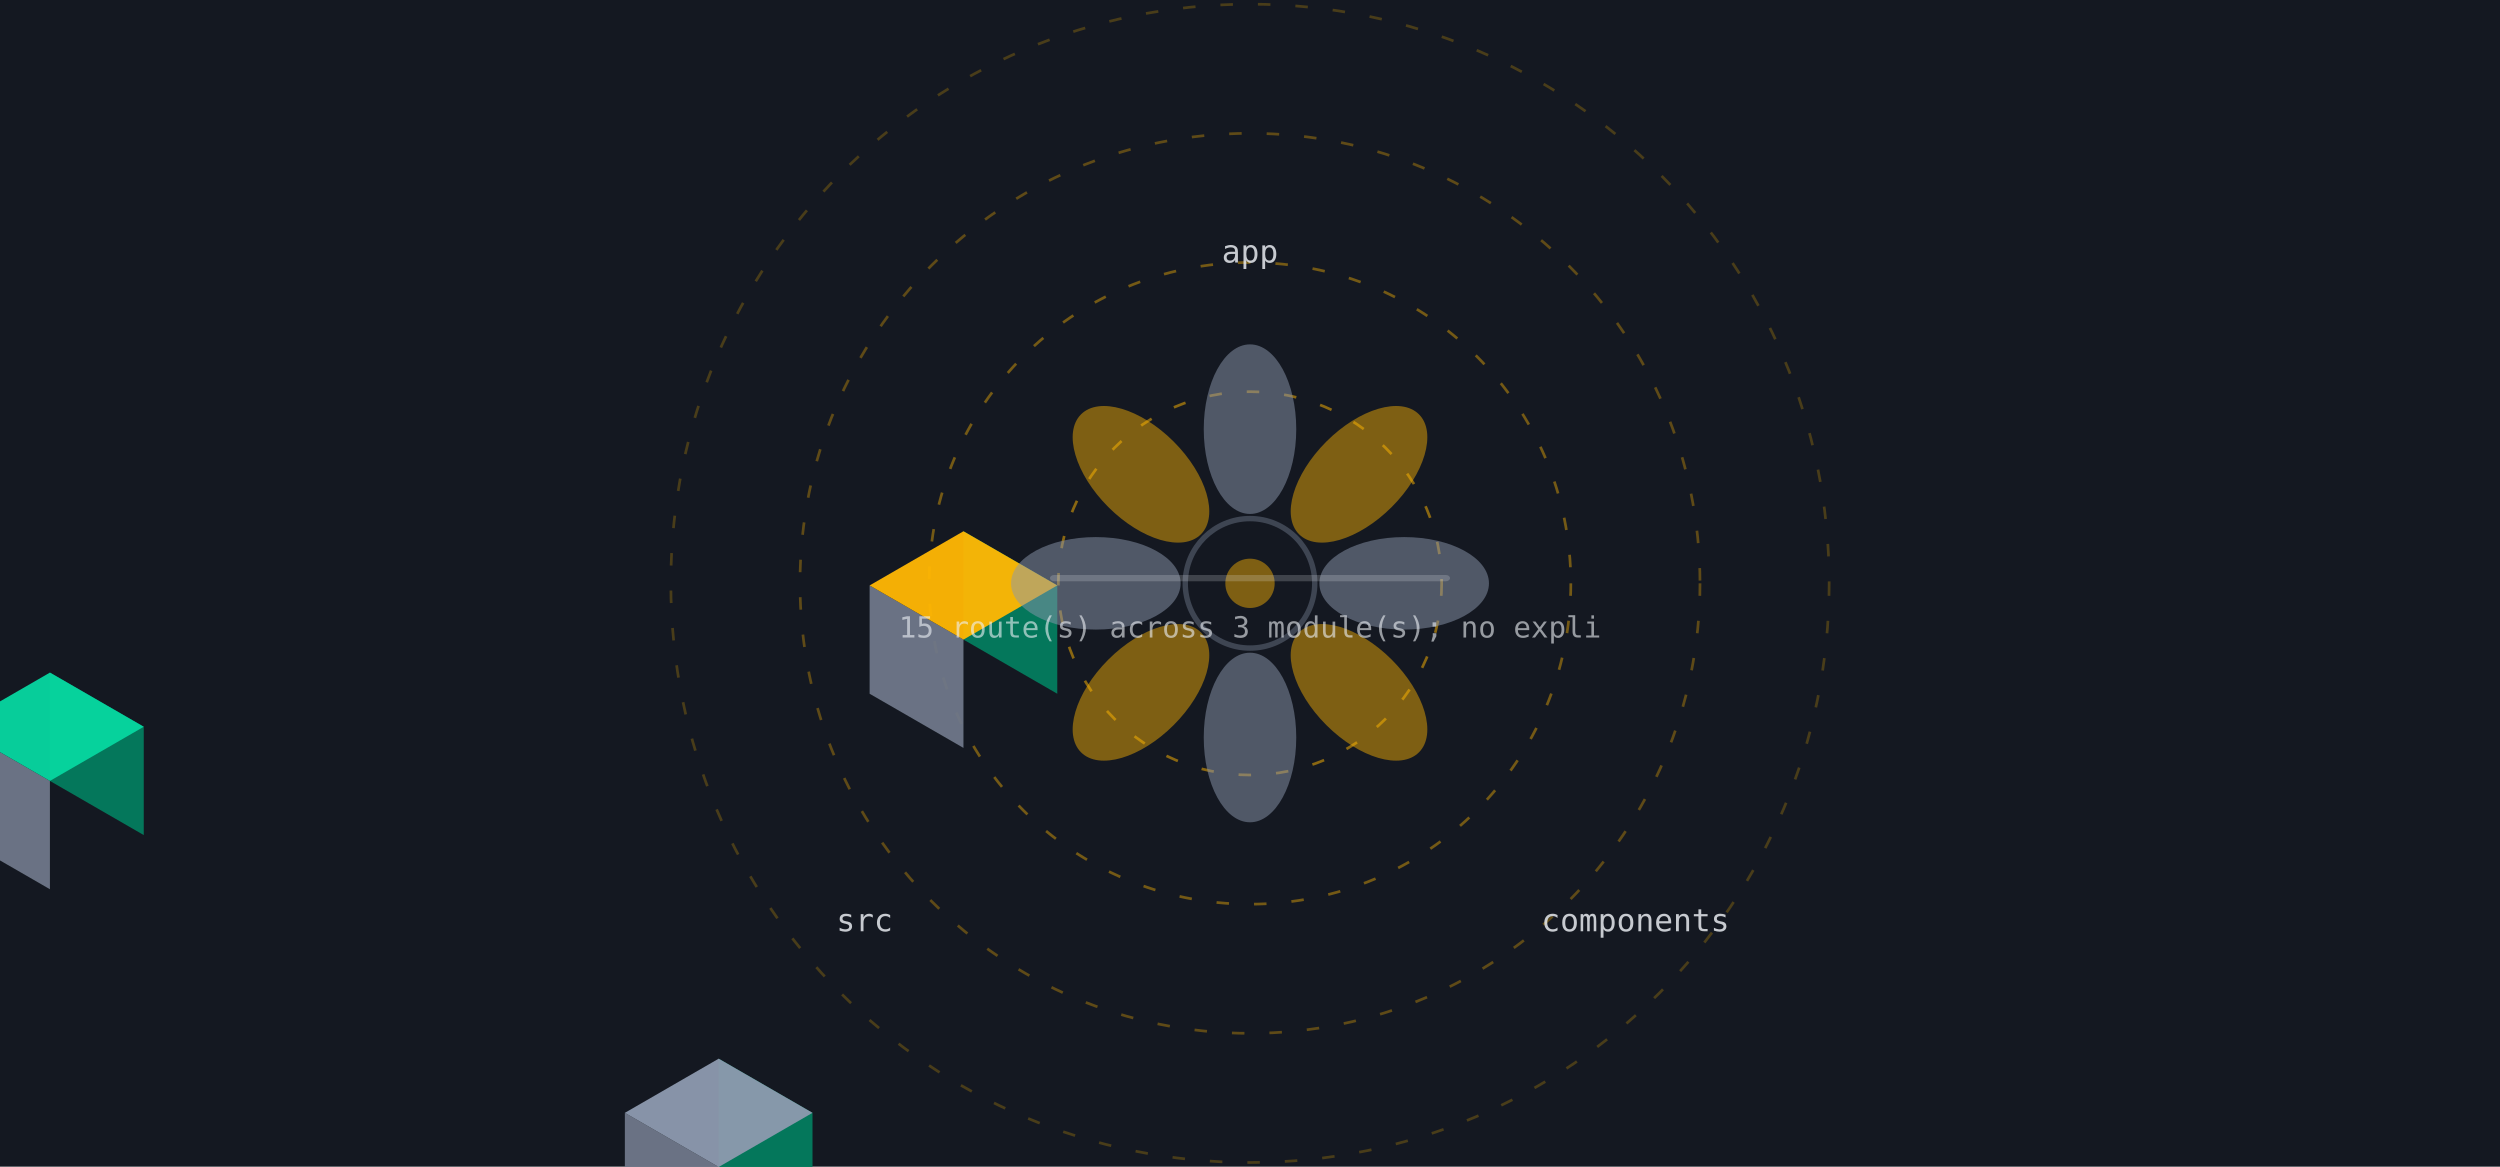
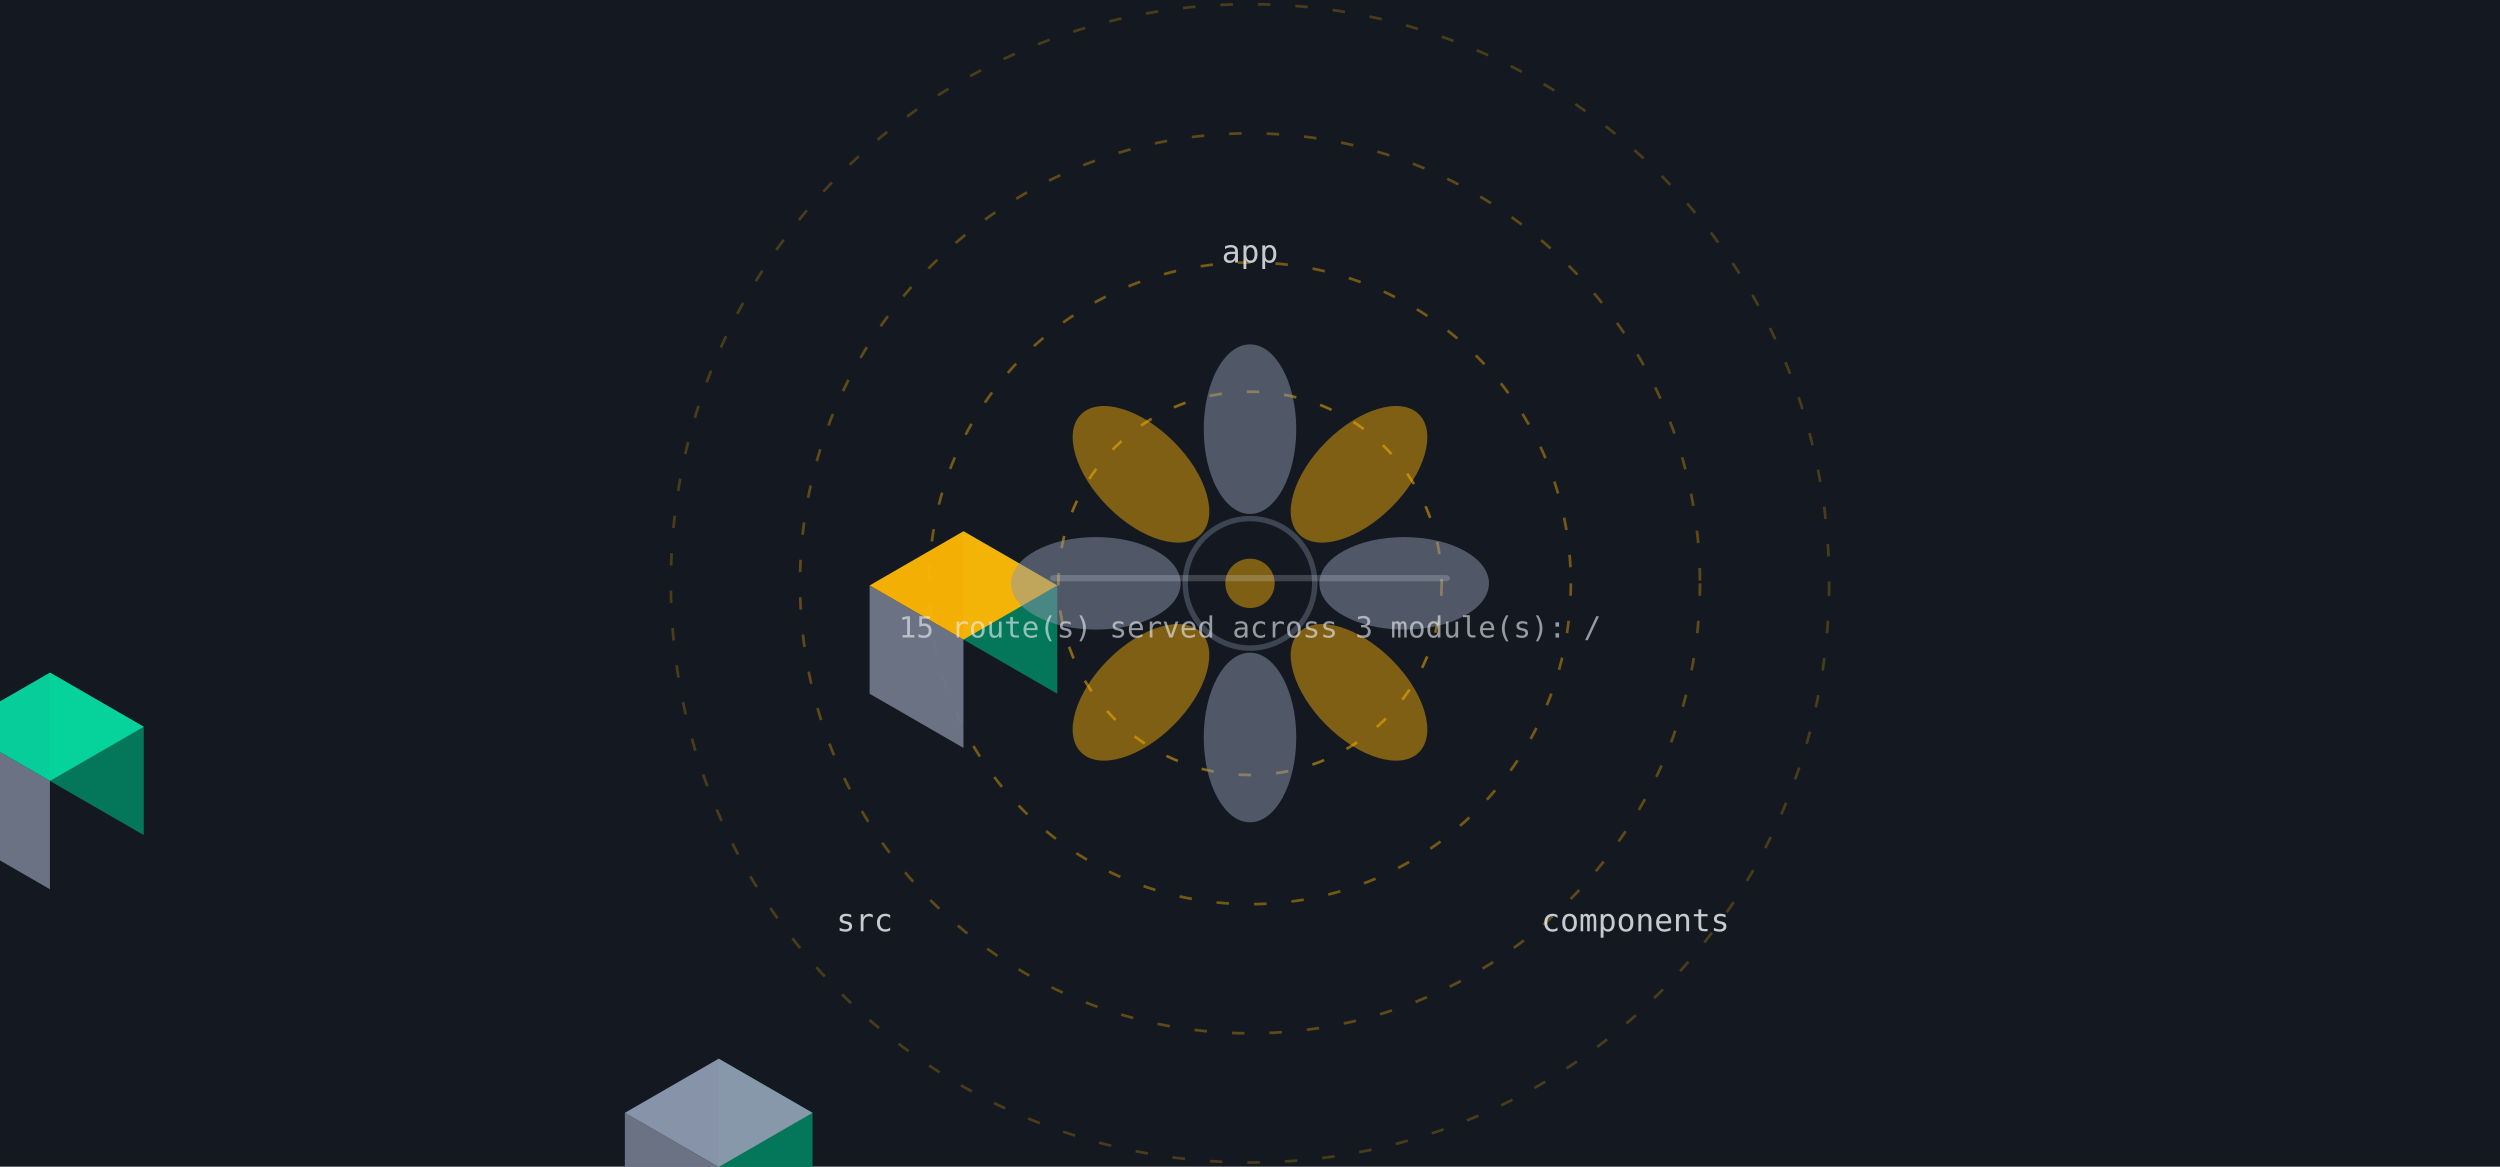
<svg xmlns="http://www.w3.org/2000/svg" viewBox="0 0 1200 560" width="1200" height="560" role="img" aria-label="computeflow workflow">
  <rect width="1200" height="560" fill="#141821" />
  <defs>
    <linearGradient id="gk" x1="0" y1="0" x2="1" y2="1">
      <stop offset="0%" stop-color="#ffb703" />
      <stop offset="100%" stop-color="#8d99ae" />
    </linearGradient>
  </defs>
  <circle cx="600.00" cy="280.00" r="92.00" fill="none" stroke="rgba(255,183,3,0.500)" stroke-width="1.30" opacity="1.00" stroke-dasharray="6 12" />
  <circle cx="600.00" cy="280.00" r="154.00" fill="none" stroke="rgba(255,183,3,0.410)" stroke-width="1.30" opacity="1.00" stroke-dasharray="6 12" />
  <circle cx="600.00" cy="280.00" r="216.00" fill="none" stroke="rgba(255,183,3,0.320)" stroke-width="1.30" opacity="1.00" stroke-dasharray="6 12" />
  <circle cx="600.00" cy="280.00" r="278.00" fill="none" stroke="rgba(255,183,3,0.230)" stroke-width="1.30" opacity="1.00" stroke-dasharray="6 12" />
  <polygon points="462.46,307.00 507.49,333.00 507.49,281.00 462.46,255.00" fill="#037c5d" opacity="0.95" />
  <polygon points="417.42,333.00 462.46,359.00 462.46,307.00 417.42,281.00" fill="#6e7788" opacity="0.95" />
  <polygon points="462.46,255.00 507.49,281.00 462.46,307.00 417.42,281.00" fill="#ffb703" opacity="0.95" />
  <text x="600" y="126" font-family="ui-monospace,Menlo,monospace" font-size="15" fill="rgba(238,241,246,0.820)" text-anchor="middle">app</text>
  <polygon points="344.96,560.16 390.00,586.16 390.00,534.16 344.96,508.16" fill="#037c5d" opacity="0.95" />
  <polygon points="299.93,586.16 344.96,612.16 344.96,560.16 299.93,534.16" fill="#6e7788" opacity="0.95" />
  <polygon points="344.96,508.16 390.00,534.16 344.96,560.16 299.93,534.16" fill="#8d99ae" opacity="0.95" />
  <text x="785" y="447" font-family="ui-monospace,Menlo,monospace" font-size="15" fill="rgba(238,241,246,0.820)" text-anchor="middle">components</text>
  <polygon points="23.96,374.84 69.00,400.84 69.00,348.84 23.96,322.84" fill="#037c5d" opacity="0.95" />
  <polygon points="-21.07,400.84 23.96,426.84 23.96,374.84 -21.07,348.84" fill="#6e7788" opacity="0.95" />
  <polygon points="23.96,322.84 69.00,348.84 23.96,374.84 -21.07,348.84" fill="#06d6a0" opacity="0.95" />
  <text x="415" y="447" font-family="ui-monospace,Menlo,monospace" font-size="15" fill="rgba(238,241,246,0.820)" text-anchor="middle">src</text>
  <ellipse cx="600.00" cy="206.00" rx="22.20" ry="40.70" fill="rgba(141,153,174,0.500)" opacity="1.00" transform="rotate(0.0 600.00 206.00)" />
  <ellipse cx="652.33" cy="227.67" rx="22.20" ry="40.70" fill="rgba(255,183,3,0.450)" opacity="1.00" transform="rotate(45.0 652.33 227.67)" />
  <ellipse cx="674.00" cy="280.00" rx="22.20" ry="40.70" fill="rgba(141,153,174,0.500)" opacity="1.00" transform="rotate(90.0 674.00 280.00)" />
  <ellipse cx="652.33" cy="332.33" rx="22.20" ry="40.70" fill="rgba(255,183,3,0.450)" opacity="1.00" transform="rotate(135.0 652.33 332.33)" />
  <ellipse cx="600.00" cy="354.00" rx="22.20" ry="40.70" fill="rgba(141,153,174,0.500)" opacity="1.00" transform="rotate(180.0 600.00 354.00)" />
  <ellipse cx="547.67" cy="332.33" rx="22.20" ry="40.70" fill="rgba(255,183,3,0.450)" opacity="1.00" transform="rotate(225.0 547.67 332.33)" />
  <ellipse cx="526.00" cy="280.00" rx="22.20" ry="40.70" fill="rgba(141,153,174,0.500)" opacity="1.00" transform="rotate(270.0 526.00 280.00)" />
  <ellipse cx="547.67" cy="227.67" rx="22.20" ry="40.70" fill="rgba(255,183,3,0.450)" opacity="1.00" transform="rotate(315.0 547.67 227.67)" />
  <circle cx="600.00" cy="280.00" r="31.08" fill="none" stroke="rgba(141,153,174,0.500)" stroke-width="2.59" opacity="0.70" />
  <circle cx="600.00" cy="280.00" r="11.84" fill="rgba(255,183,3,0.450)" opacity="1.00" />
  <rect x="504.00" y="276.00" width="192.00" height="3.00" rx="2.00" fill="rgba(238,241,246,0.200)" opacity="1.00" />
-   <text x="600" y="306" font-family="ui-monospace,Menlo,monospace" font-size="14" fill="rgba(238,241,246,0.600)" text-anchor="middle">15 route(s) across 3 module(s); no expli</text>
+   <text x="600" y="306" font-family="ui-monospace,Menlo,monospace" font-size="14" fill="rgba(238,241,246,0.600)" text-anchor="middle">15 route(s) served across 3 module(s): /</text>
</svg>
